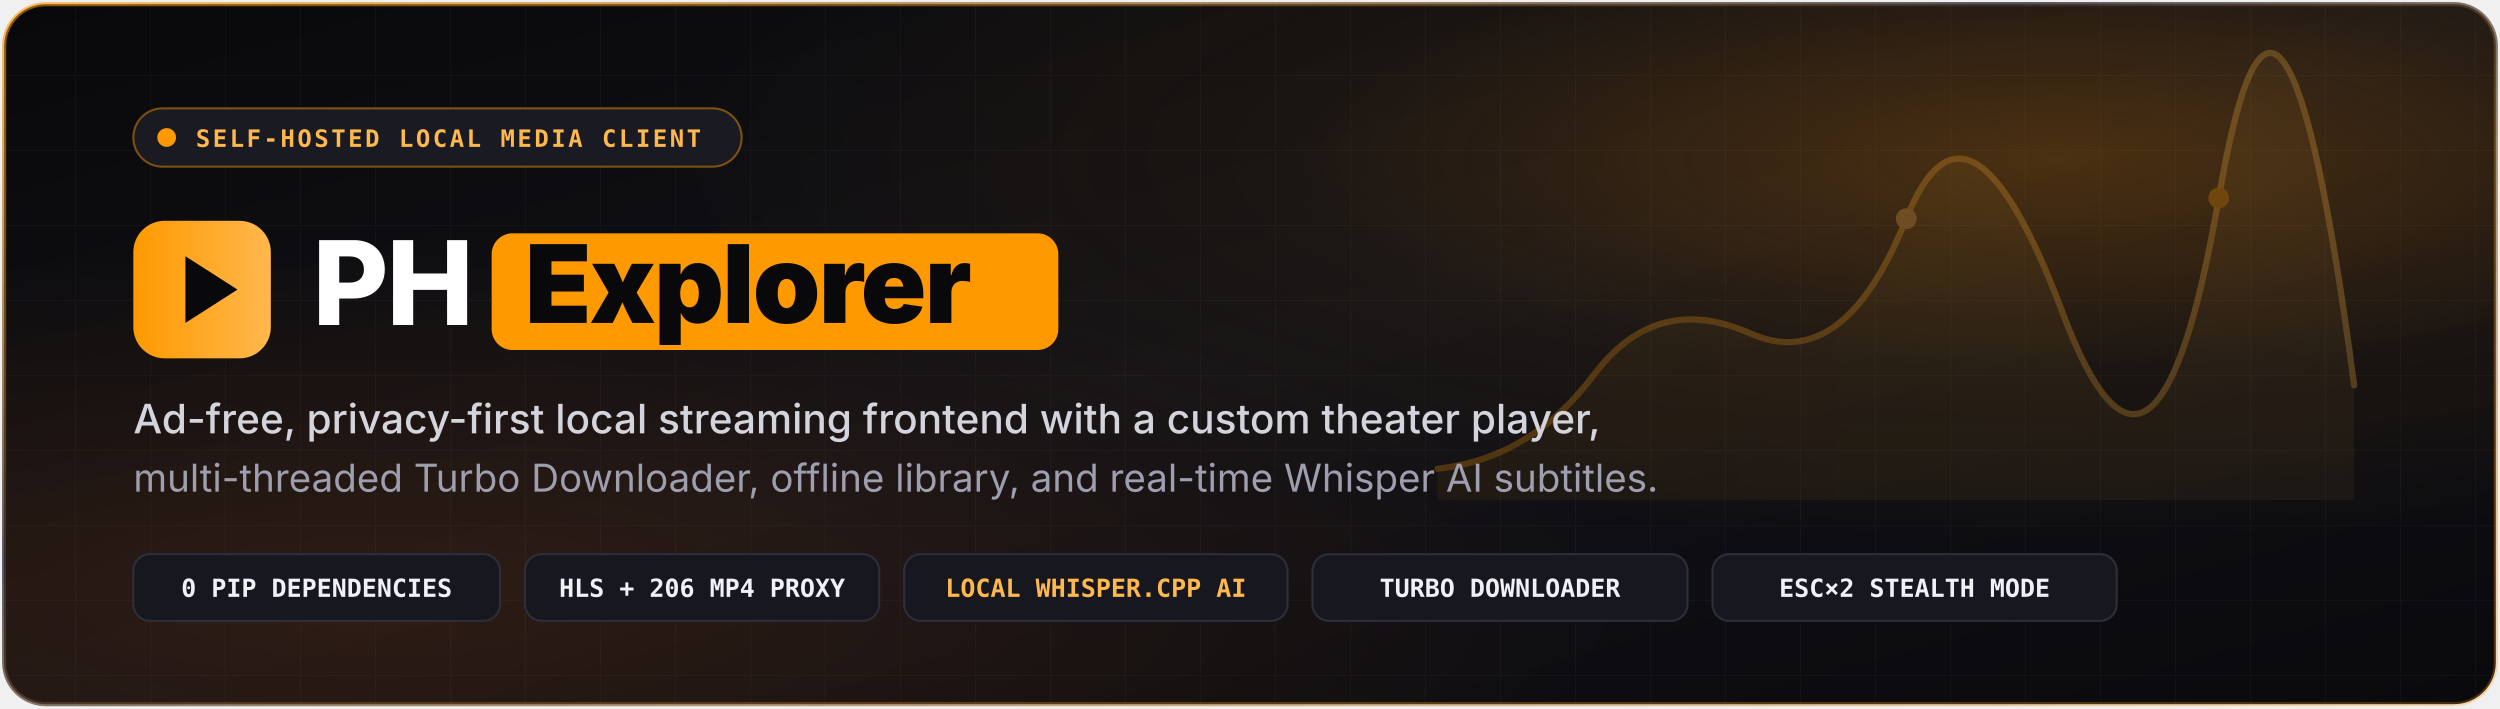
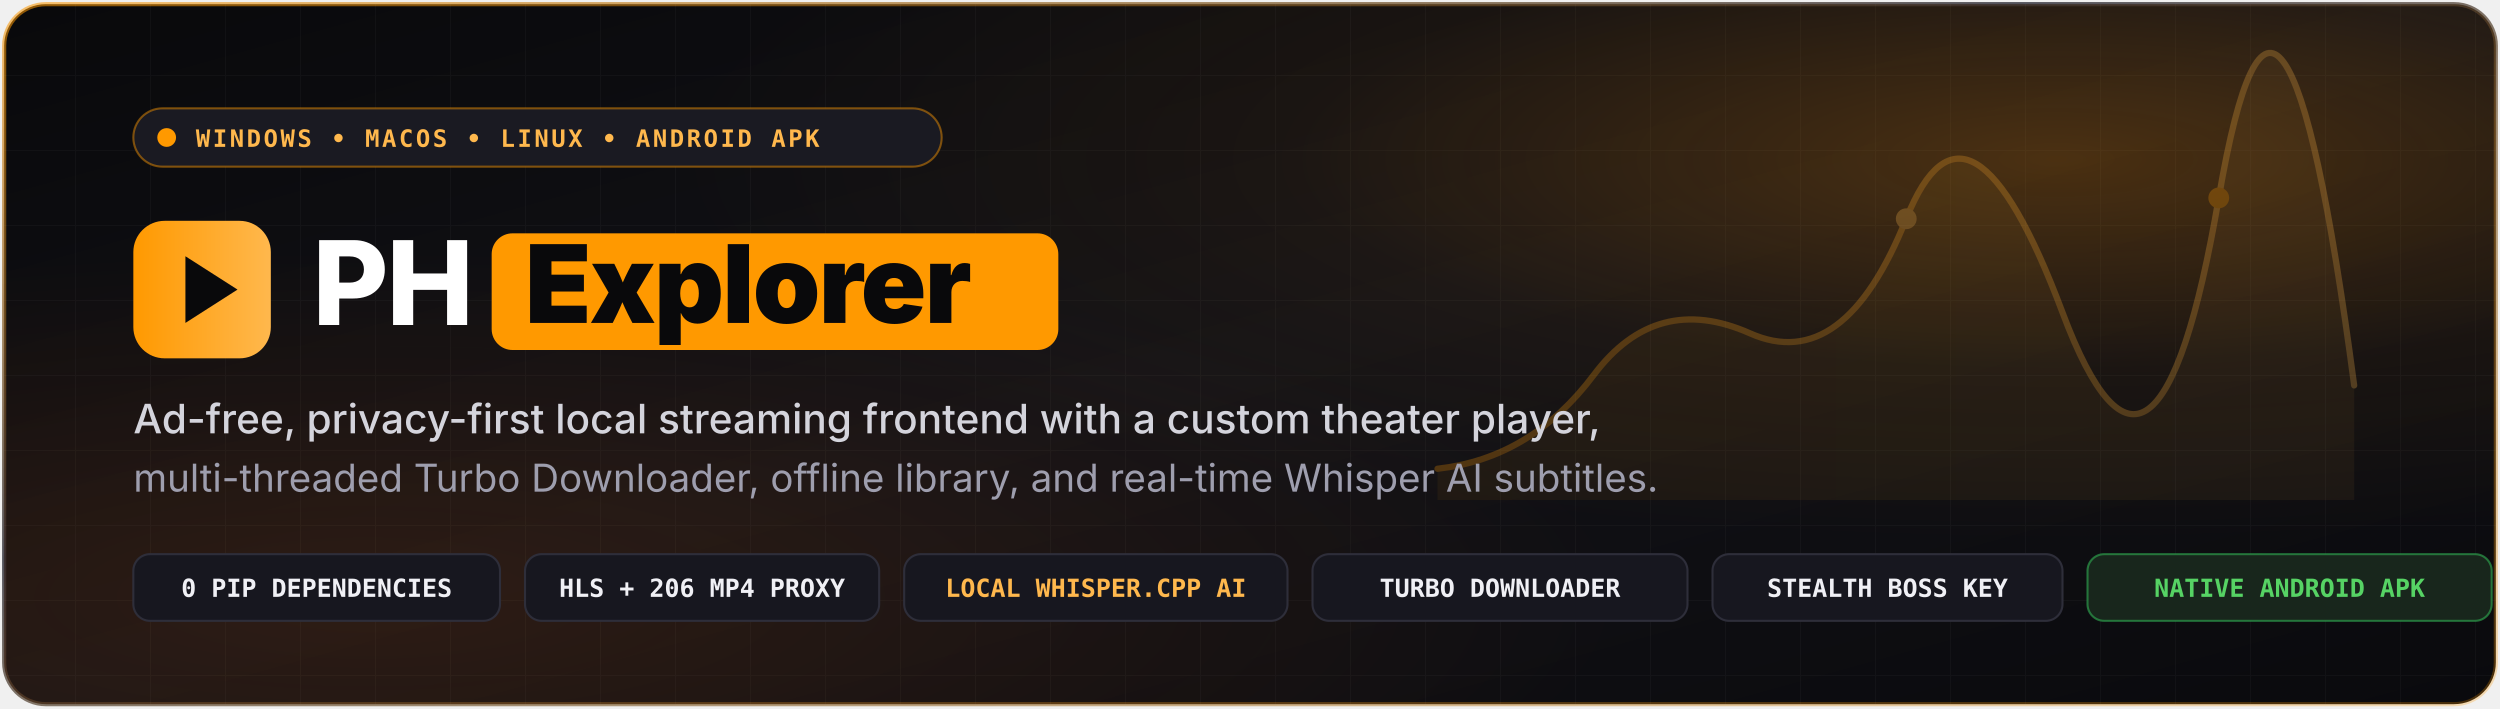
<svg xmlns="http://www.w3.org/2000/svg" viewBox="0 0 1200 340" width="100%" height="100%" role="img" aria-label="PH-Explorer Banner">
  <defs>
    <linearGradient id="bgGrad" x1="0%" y1="0%" x2="100%" y2="100%">
      <stop offset="0%" stop-color="#09090b" />
      <stop offset="50%" stop-color="#121217" />
      <stop offset="100%" stop-color="#0a0a0d" />
    </linearGradient>
    <radialGradient id="amberGlow" cx="82%" cy="22%" r="55%">
      <stop offset="0%" stop-color="#ff9000" stop-opacity="0.24" />
      <stop offset="55%" stop-color="#ff9000" stop-opacity="0.05" />
      <stop offset="100%" stop-color="#ff9000" stop-opacity="0" />
    </radialGradient>
    <radialGradient id="leftGlow" cx="15%" cy="85%" r="50%">
      <stop offset="0%" stop-color="#ff6a00" stop-opacity="0.12" />
      <stop offset="100%" stop-color="#ff6a00" stop-opacity="0" />
    </radialGradient>
    <linearGradient id="accentGrad" x1="0%" y1="0%" x2="100%" y2="0%">
      <stop offset="0%" stop-color="#ff9900" />
      <stop offset="100%" stop-color="#ffb84d" />
    </linearGradient>
    <linearGradient id="borderGrad" x1="0%" y1="0%" x2="100%" y2="100%">
      <stop offset="0%" stop-color="#ff9900" stop-opacity="0.55" />
      <stop offset="40%" stop-color="#2a2a35" stop-opacity="0.8" />
      <stop offset="100%" stop-color="#ff9900" stop-opacity="0.25" />
    </linearGradient>
    <pattern id="grid" width="36" height="36" patternUnits="userSpaceOnUse">
      <path d="M 36 0 L 0 0 0 36" fill="none" stroke="#ffffff" stroke-opacity="0.03" stroke-width="1" />
    </pattern>
  </defs>
  <rect x="2" y="2" width="1196" height="336" rx="20" fill="url(#bgGrad)" stroke="url(#borderGrad)" stroke-width="2" />
  <rect x="2" y="2" width="1196" height="336" rx="20" fill="url(#grid)" />
  <rect x="2" y="2" width="1196" height="336" rx="20" fill="url(#amberGlow)" />
  <rect x="2" y="2" width="1196" height="336" rx="20" fill="url(#leftGlow)" />
  <g opacity="0.26" transform="translate(690, 65)">
    <path d="M0,160 Q45,155 75,115 T150,95 T225,40 T300,85 T375,30 T440,120 L440,175 L0,175 Z" fill="url(#accentGrad)" opacity="0.22" />
    <path d="M0,160 Q45,155 75,115 T150,95 T225,40 T300,85 T375,30 T440,120" fill="none" stroke="url(#accentGrad)" stroke-width="3" stroke-linecap="round" />
    <circle cx="225" cy="40" r="5" fill="#ffb84d" />
    <circle cx="375" cy="30" r="5" fill="#ff9900" />
  </g>
  <g transform="translate(64, 52)">
-     <rect x="0" y="0" width="292" height="28" rx="14" fill="#1a1a22" stroke="#ff9900" stroke-opacity="0.45" stroke-width="1" />
+     <rect x="0" y="0" width="388" height="28" rx="14" fill="#1a1a22" stroke="#ff9900" stroke-opacity="0.45" stroke-width="1" />
    <circle cx="16" cy="14" r="4.5" fill="#ff9900" />
-     <text x="30" y="18.5" fill="#ffb84d" font-family="'JetBrains Mono', 'Cascadia Code', Consolas, monospace" font-size="11.5" font-weight="700" letter-spacing="1.2">SELF-HOSTED LOCAL MEDIA CLIENT</text>
+     <text x="30" y="18.5" fill="#ffb84d" font-family="'JetBrains Mono', 'Cascadia Code', Consolas, monospace" font-size="11.5" font-weight="700" letter-spacing="1.2">WINDOWS • MACOS • LINUX • ANDROID APK</text>
  </g>
  <g transform="translate(64, 102)">
    <rect x="0" y="4" width="66" height="66" rx="15" fill="url(#accentGrad)" />
    <polygon points="25,21 25,53 50,37" fill="#09090b" />
    <text x="86" y="54" fill="#ffffff" font-family="'Segoe UI', Inter, -apple-system, BlinkMacSystemFont, Helvetica, Arial, sans-serif" font-size="56" font-weight="800" letter-spacing="-1">PH</text>
    <rect x="172" y="10" width="272" height="56" rx="10" fill="#ff9900" />
    <text x="188" y="53" fill="#09090b" font-family="'Segoe UI', Inter, -apple-system, BlinkMacSystemFont, Helvetica, Arial, sans-serif" font-size="52" font-weight="900" letter-spacing="-0.8">Explorer</text>
  </g>
  <text x="64" y="208" fill="#d4d4dc" font-family="'Segoe UI', Inter, -apple-system, BlinkMacSystemFont, Helvetica, Arial, sans-serif" font-size="19.5" font-weight="500">
    Ad-free, privacy-first local streaming frontend with a custom theater player,
  </text>
  <text x="64" y="236" fill="#9e9eae" font-family="'Segoe UI', Inter, -apple-system, BlinkMacSystemFont, Helvetica, Arial, sans-serif" font-size="18.5" font-weight="400">
    multi-threaded Turbo Downloader, offline library, and real-time Whisper AI subtitles.
  </text>
  <g transform="translate(64, 266)" font-family="'JetBrains Mono', 'Cascadia Code', Consolas, monospace" font-size="12" font-weight="600">
    <g transform="translate(0, 0)">
      <rect width="176" height="32" rx="8" fill="#17171f" stroke="#2e2e3a" stroke-width="1" />
      <text x="88" y="20.5" fill="#f0f0f5" text-anchor="middle">0 PIP DEPENDENCIES</text>
    </g>
    <g transform="translate(188, 0)">
      <rect width="170" height="32" rx="8" fill="#17171f" stroke="#2e2e3a" stroke-width="1" />
      <text x="85" y="20.5" fill="#f0f0f5" text-anchor="middle">HLS + 206 MP4 PROXY</text>
    </g>
    <g transform="translate(370, 0)">
      <rect width="184" height="32" rx="8" fill="#17171f" stroke="#2e2e3a" stroke-width="1" />
      <text x="92" y="20.5" fill="#ffb84d" text-anchor="middle">LOCAL WHISPER.CPP AI</text>
    </g>
    <g transform="translate(566, 0)">
      <rect width="180" height="32" rx="8" fill="#17171f" stroke="#2e2e3a" stroke-width="1" />
      <text x="90" y="20.5" fill="#f0f0f5" text-anchor="middle">TURBO DOWNLOADER</text>
    </g>
    <g transform="translate(758, 0)">
-       <rect width="194" height="32" rx="8" fill="#17171f" stroke="#2e2e3a" stroke-width="1" />
-       <text x="97" y="20.5" fill="#f0f0f5" text-anchor="middle">ESC×2 STEALTH MODE</text>
+       <rect width="168" height="32" rx="8" fill="#17171f" stroke="#2e2e3a" stroke-width="1" />
+       <text x="84" y="20.5" fill="#f0f0f5" text-anchor="middle">STEALTH BOSS KEY</text>
+     </g>
+     <g transform="translate(938, 0)">
+       <rect width="194" height="32" rx="8" fill="#18261c" stroke="#2ea44f" stroke-opacity="0.65" stroke-width="1" />
+       <text x="97" y="20.5" fill="#56d364" text-anchor="middle">NATIVE ANDROID APK</text>
    </g>
  </g>
</svg>
